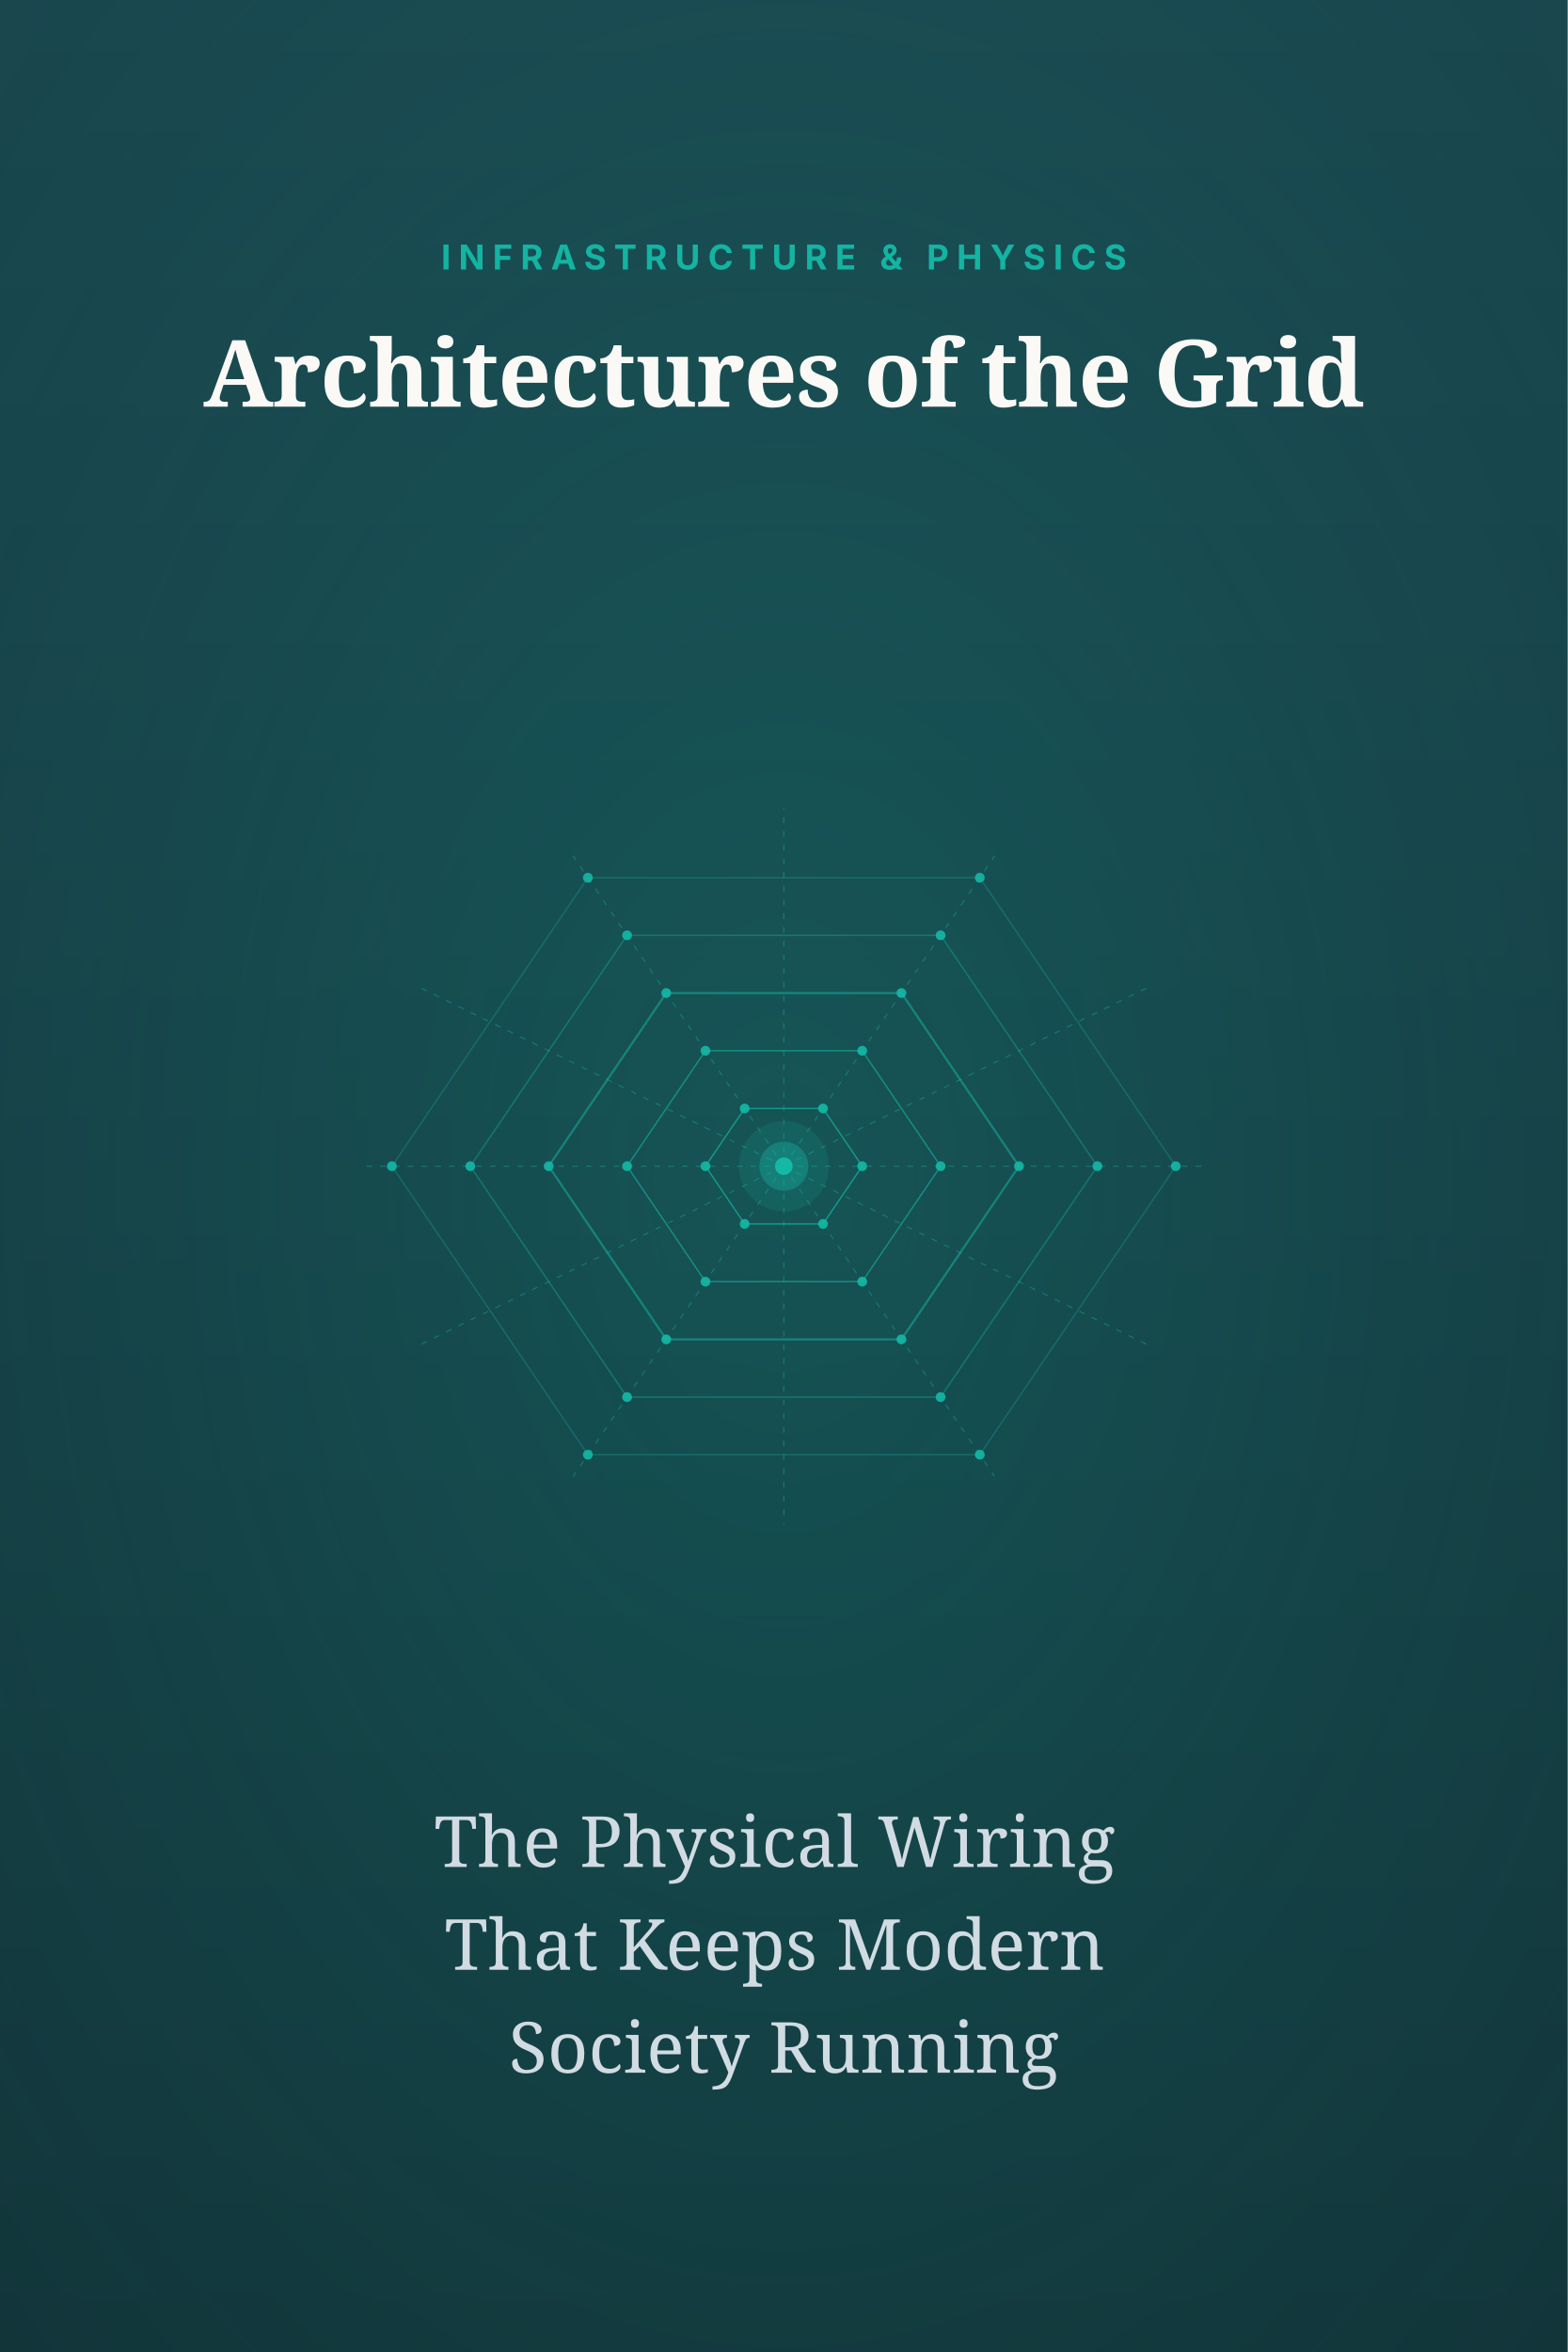
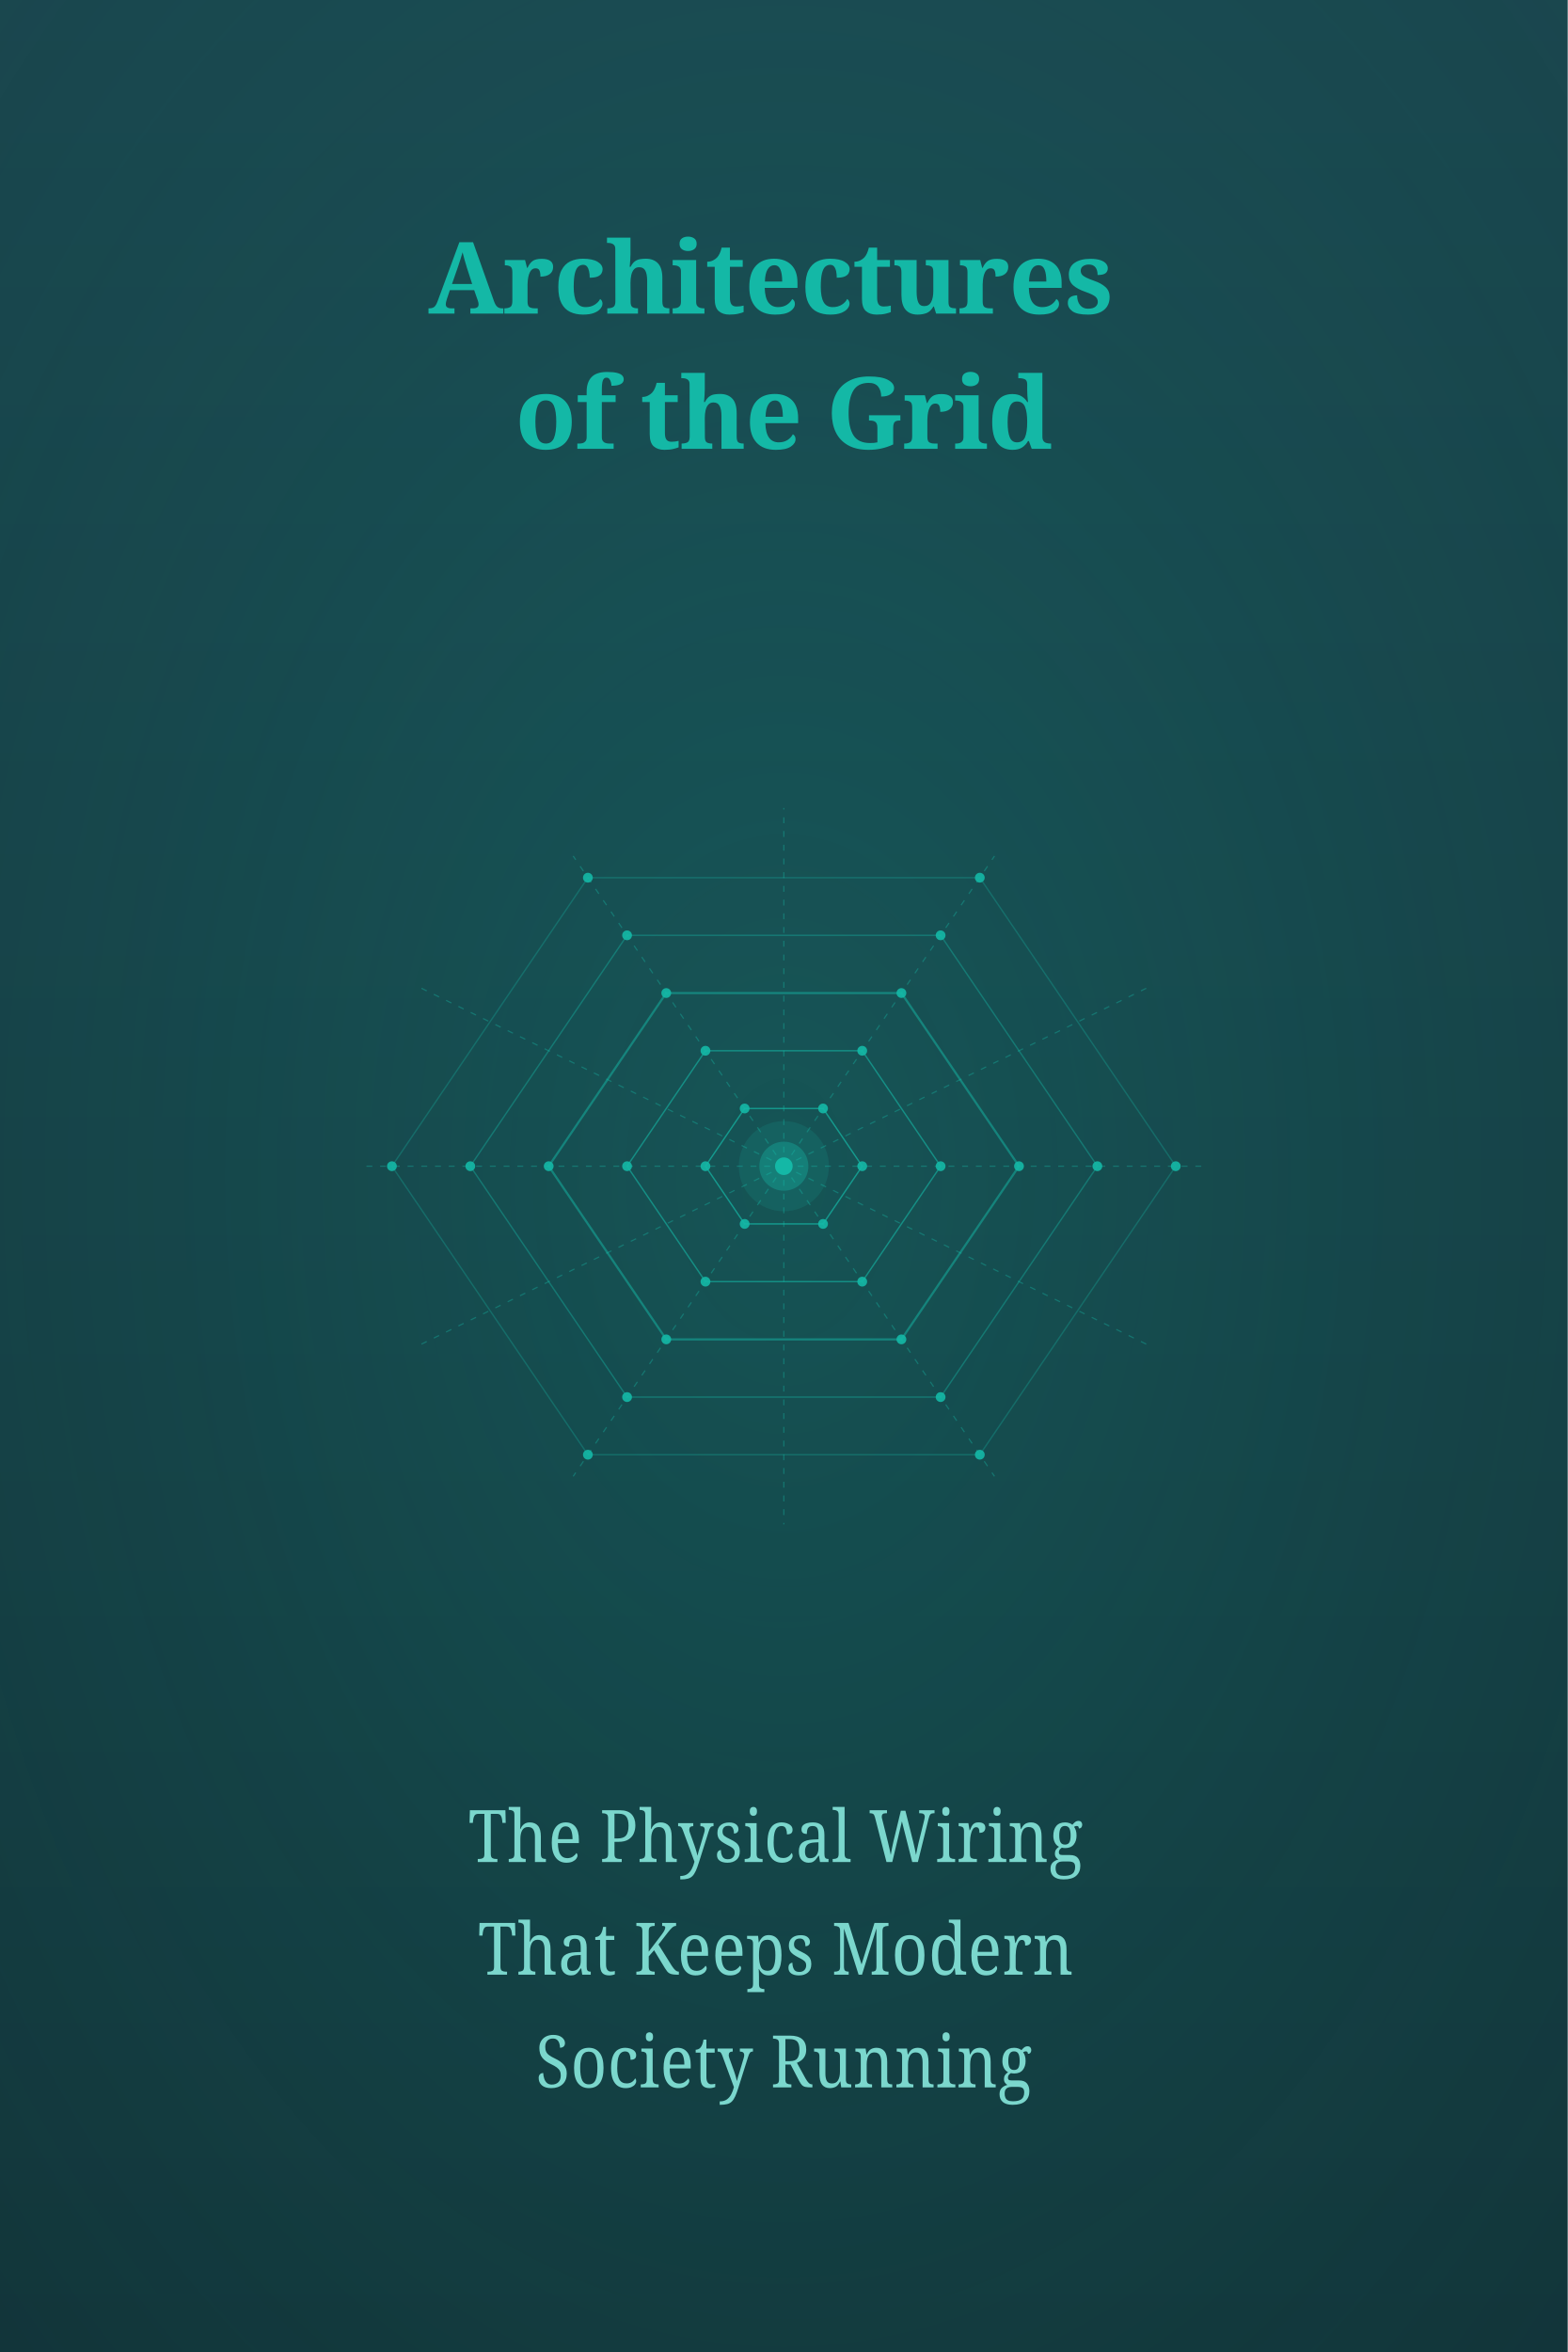
<svg xmlns="http://www.w3.org/2000/svg" viewBox="0 0 1600 2400" width="100%" height="100%">
  <defs>
    <linearGradient id="bg-architectures-of-the-grid" x1="0%" y1="0%" x2="0%" y2="100%">
      <stop offset="0%" stop-color="#1a3b45" />
      <stop offset="60%" stop-color="#152f37" />
      <stop offset="100%" stop-color="#12282f" />
    </linearGradient>
    <radialGradient id="halo-architectures-of-the-grid" cx="50%" cy="50%" r="75%">
      <stop offset="0%" stop-color="#14b8a6" stop-opacity="0.26" />
      <stop offset="55%" stop-color="#14b8a6" stop-opacity="0.15" />
      <stop offset="100%" stop-color="#14b8a6" stop-opacity="0.08" />
    </radialGradient>
  </defs>
  <rect width="1600" height="2400" fill="url(#bg-architectures-of-the-grid)" />
  <rect width="1600" height="2400" fill="url(#halo-architectures-of-the-grid)" />
-   <g text-anchor="middle" font-family="'Inter', -apple-system, BlinkMacSystemFont, sans-serif">
-     <text x="800" y="275" font-size="35" font-weight="700" letter-spacing="8" fill="#14b8a6" opacity="0.95">INFRASTRUCTURE &amp; PHYSICS</text>
-   </g>
  <g text-anchor="middle">
-     <text x="800" y="415" font-family="'Literata', Georgia, serif" font-size="95" font-weight="700" letter-spacing="-0.01em" fill="#faf9f6">Architectures of the Grid</text>
+     <text x="800" y="320" font-family="'Literata', Georgia, serif" font-size="102" font-weight="700" letter-spacing="-0.01em" fill="#14b8a6">
+       <tspan x="800" dy="0">Architectures</tspan>
+       <tspan x="800" dy="138">of the Grid</tspan>
+     </text>
  </g>
  <g class="emblem-grid" transform="translate(0, -210)">
    <line x1="800" y1="1400" x2="1230.0" y2="1400.0" stroke="#14b8a6" stroke-width="1.2" opacity="0.38" stroke-dasharray="6,8" />
    <line x1="800" y1="1400" x2="1172.4" y2="1582.8" stroke="#14b8a6" stroke-width="1.2" opacity="0.38" stroke-dasharray="6,8" />
    <line x1="800" y1="1400" x2="1015.0" y2="1716.5" stroke="#14b8a6" stroke-width="1.2" opacity="0.38" stroke-dasharray="6,8" />
    <line x1="800" y1="1400" x2="800.0" y2="1765.5" stroke="#14b8a6" stroke-width="1.2" opacity="0.38" stroke-dasharray="6,8" />
    <line x1="800" y1="1400" x2="585.0" y2="1716.5" stroke="#14b8a6" stroke-width="1.2" opacity="0.38" stroke-dasharray="6,8" />
    <line x1="800" y1="1400" x2="427.6" y2="1582.8" stroke="#14b8a6" stroke-width="1.2" opacity="0.38" stroke-dasharray="6,8" />
    <line x1="800" y1="1400" x2="370.0" y2="1400.0" stroke="#14b8a6" stroke-width="1.2" opacity="0.38" stroke-dasharray="6,8" />
    <line x1="800" y1="1400" x2="427.6" y2="1217.2" stroke="#14b8a6" stroke-width="1.2" opacity="0.38" stroke-dasharray="6,8" />
    <line x1="800" y1="1400" x2="585.0" y2="1083.5" stroke="#14b8a6" stroke-width="1.2" opacity="0.38" stroke-dasharray="6,8" />
    <line x1="800" y1="1400" x2="800.0" y2="1034.5" stroke="#14b8a6" stroke-width="1.2" opacity="0.38" stroke-dasharray="6,8" />
    <line x1="800" y1="1400" x2="1015.0" y2="1083.5" stroke="#14b8a6" stroke-width="1.2" opacity="0.38" stroke-dasharray="6,8" />
    <line x1="800" y1="1400" x2="1172.4" y2="1217.2" stroke="#14b8a6" stroke-width="1.2" opacity="0.38" stroke-dasharray="6,8" />
    <polygon points="880.0,1400.0 840.0,1458.9 760.0,1458.9 720.0,1400.0 760.0,1341.1 840.0,1341.1" stroke="#14b8a6" stroke-width="1.4" fill="none" opacity="0.70" />
    <polygon points="960.0,1400.0 880.0,1517.8 720.0,1517.8 640.0,1400.0 720.0,1282.2 880.0,1282.2" stroke="#14b8a6" stroke-width="1.4" fill="none" opacity="0.60" />
    <polygon points="1040.0,1400.0 920.0,1576.7 680.0,1576.7 560.0,1400.0 680.0,1223.3 920.0,1223.3" stroke="#14b8a6" stroke-width="2.2" fill="none" opacity="0.50" />
    <polygon points="1120.0,1400.0 960.0,1635.6 640.0,1635.6 480.0,1400.0 640.0,1164.4 960.0,1164.4" stroke="#14b8a6" stroke-width="1.4" fill="none" opacity="0.40" />
    <polygon points="1200.0,1400.0 1000.0,1694.4 600.0,1694.4 400.0,1400.0 600.0,1105.6 1000.0,1105.6" stroke="#14b8a6" stroke-width="1.4" fill="none" opacity="0.30" />
    <circle cx="880.0" cy="1400.0" r="5.0" fill="#14b8a6" opacity="0.9" />
    <circle cx="840.0" cy="1458.9" r="5.0" fill="#14b8a6" opacity="0.9" />
    <circle cx="760.0" cy="1458.9" r="5.0" fill="#14b8a6" opacity="0.9" />
    <circle cx="720.0" cy="1400.0" r="5.0" fill="#14b8a6" opacity="0.9" />
    <circle cx="760.0" cy="1341.1" r="5.0" fill="#14b8a6" opacity="0.9" />
    <circle cx="840.0" cy="1341.1" r="5.0" fill="#14b8a6" opacity="0.9" />
    <circle cx="960.0" cy="1400.0" r="5.0" fill="#14b8a6" opacity="0.9" />
    <circle cx="880.0" cy="1517.8" r="5.0" fill="#14b8a6" opacity="0.9" />
    <circle cx="720.0" cy="1517.8" r="5.0" fill="#14b8a6" opacity="0.9" />
    <circle cx="640.0" cy="1400.0" r="5.0" fill="#14b8a6" opacity="0.9" />
    <circle cx="720.0" cy="1282.2" r="5.0" fill="#14b8a6" opacity="0.9" />
    <circle cx="880.0" cy="1282.2" r="5.0" fill="#14b8a6" opacity="0.9" />
    <circle cx="1040.0" cy="1400.0" r="5.0" fill="#14b8a6" opacity="0.9" />
    <circle cx="920.0" cy="1576.7" r="5.0" fill="#14b8a6" opacity="0.9" />
    <circle cx="680.0" cy="1576.7" r="5.0" fill="#14b8a6" opacity="0.9" />
    <circle cx="560.0" cy="1400.0" r="5.0" fill="#14b8a6" opacity="0.9" />
    <circle cx="680.0" cy="1223.3" r="5.0" fill="#14b8a6" opacity="0.9" />
    <circle cx="920.0" cy="1223.3" r="5.0" fill="#14b8a6" opacity="0.9" />
    <circle cx="1120.0" cy="1400.0" r="5.0" fill="#14b8a6" opacity="0.9" />
    <circle cx="960.0" cy="1635.6" r="5.0" fill="#14b8a6" opacity="0.9" />
    <circle cx="640.0" cy="1635.6" r="5.0" fill="#14b8a6" opacity="0.9" />
    <circle cx="480.0" cy="1400.0" r="5.0" fill="#14b8a6" opacity="0.9" />
    <circle cx="640.0" cy="1164.4" r="5.0" fill="#14b8a6" opacity="0.9" />
    <circle cx="960.0" cy="1164.4" r="5.0" fill="#14b8a6" opacity="0.9" />
    <circle cx="1200.0" cy="1400.0" r="5.0" fill="#14b8a6" opacity="0.9" />
    <circle cx="1000.0" cy="1694.4" r="5.0" fill="#14b8a6" opacity="0.9" />
    <circle cx="600.0" cy="1694.4" r="5.0" fill="#14b8a6" opacity="0.9" />
    <circle cx="400.0" cy="1400.0" r="5.0" fill="#14b8a6" opacity="0.9" />
    <circle cx="600.0" cy="1105.6" r="5.0" fill="#14b8a6" opacity="0.9" />
    <circle cx="1000.0" cy="1105.6" r="5.0" fill="#14b8a6" opacity="0.9" />
    <circle cx="800" cy="1400" r="46" fill="#14b8a6" opacity="0.14" />
    <circle cx="800" cy="1400" r="25" fill="#14b8a6" opacity="0.35" />
    <circle cx="800" cy="1400" r="9" fill="#14b8a6" />
  </g>
-   <g text-anchor="middle">
-     <text x="800" y="1905" font-family="'Literata', Georgia, serif" font-size="72" font-weight="500" letter-spacing="0.005em" fill="#e2e8f0" opacity="0.92">
+   <g text-anchor="middle" transform="translate(800, 0) scale(0.87, 1) translate(-800, 0)">
+     <text x="800" y="1900" font-family="'Literata', Georgia, serif" font-size="74" font-weight="300" letter-spacing="0.01em" fill="#7bd7cd">
      <tspan x="800" dy="0">The Physical Wiring</tspan>
-       <tspan x="800" dy="105">That Keeps Modern</tspan>
-       <tspan x="800" dy="105">Society Running</tspan>
+       <tspan x="800" dy="115">That Keeps Modern</tspan>
+       <tspan x="800" dy="115">Society Running</tspan>
    </text>
  </g>
</svg>
